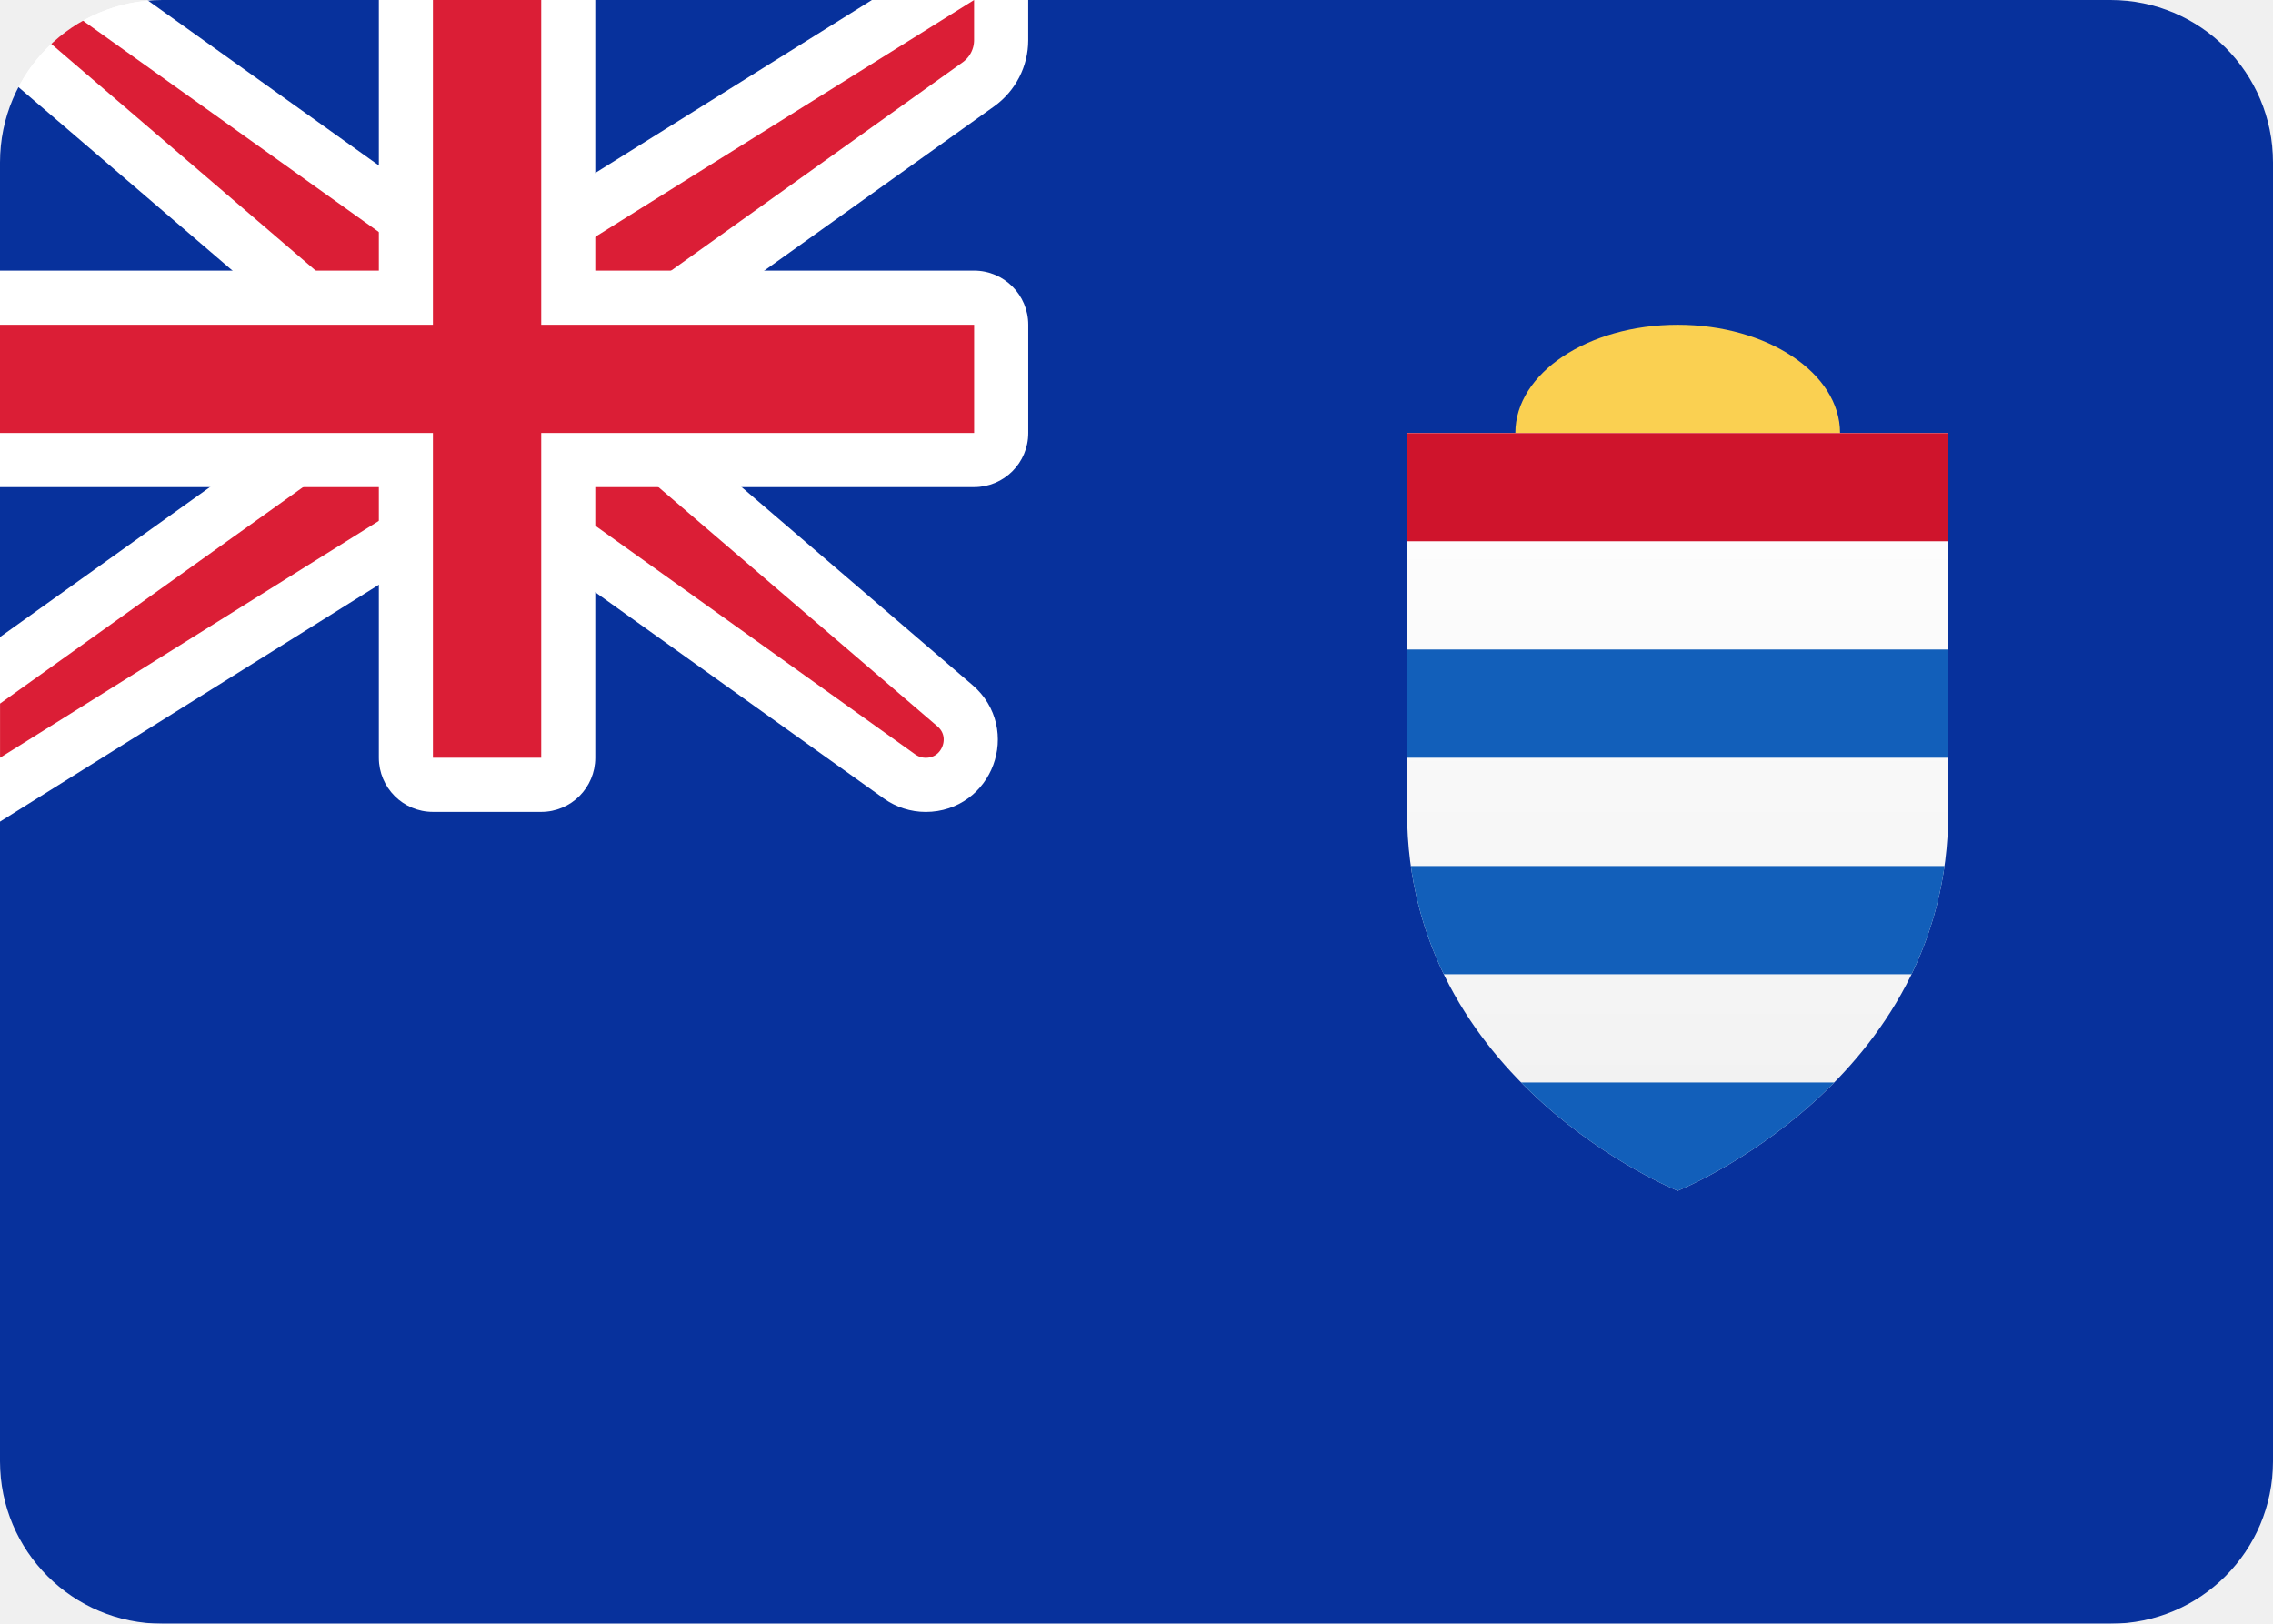
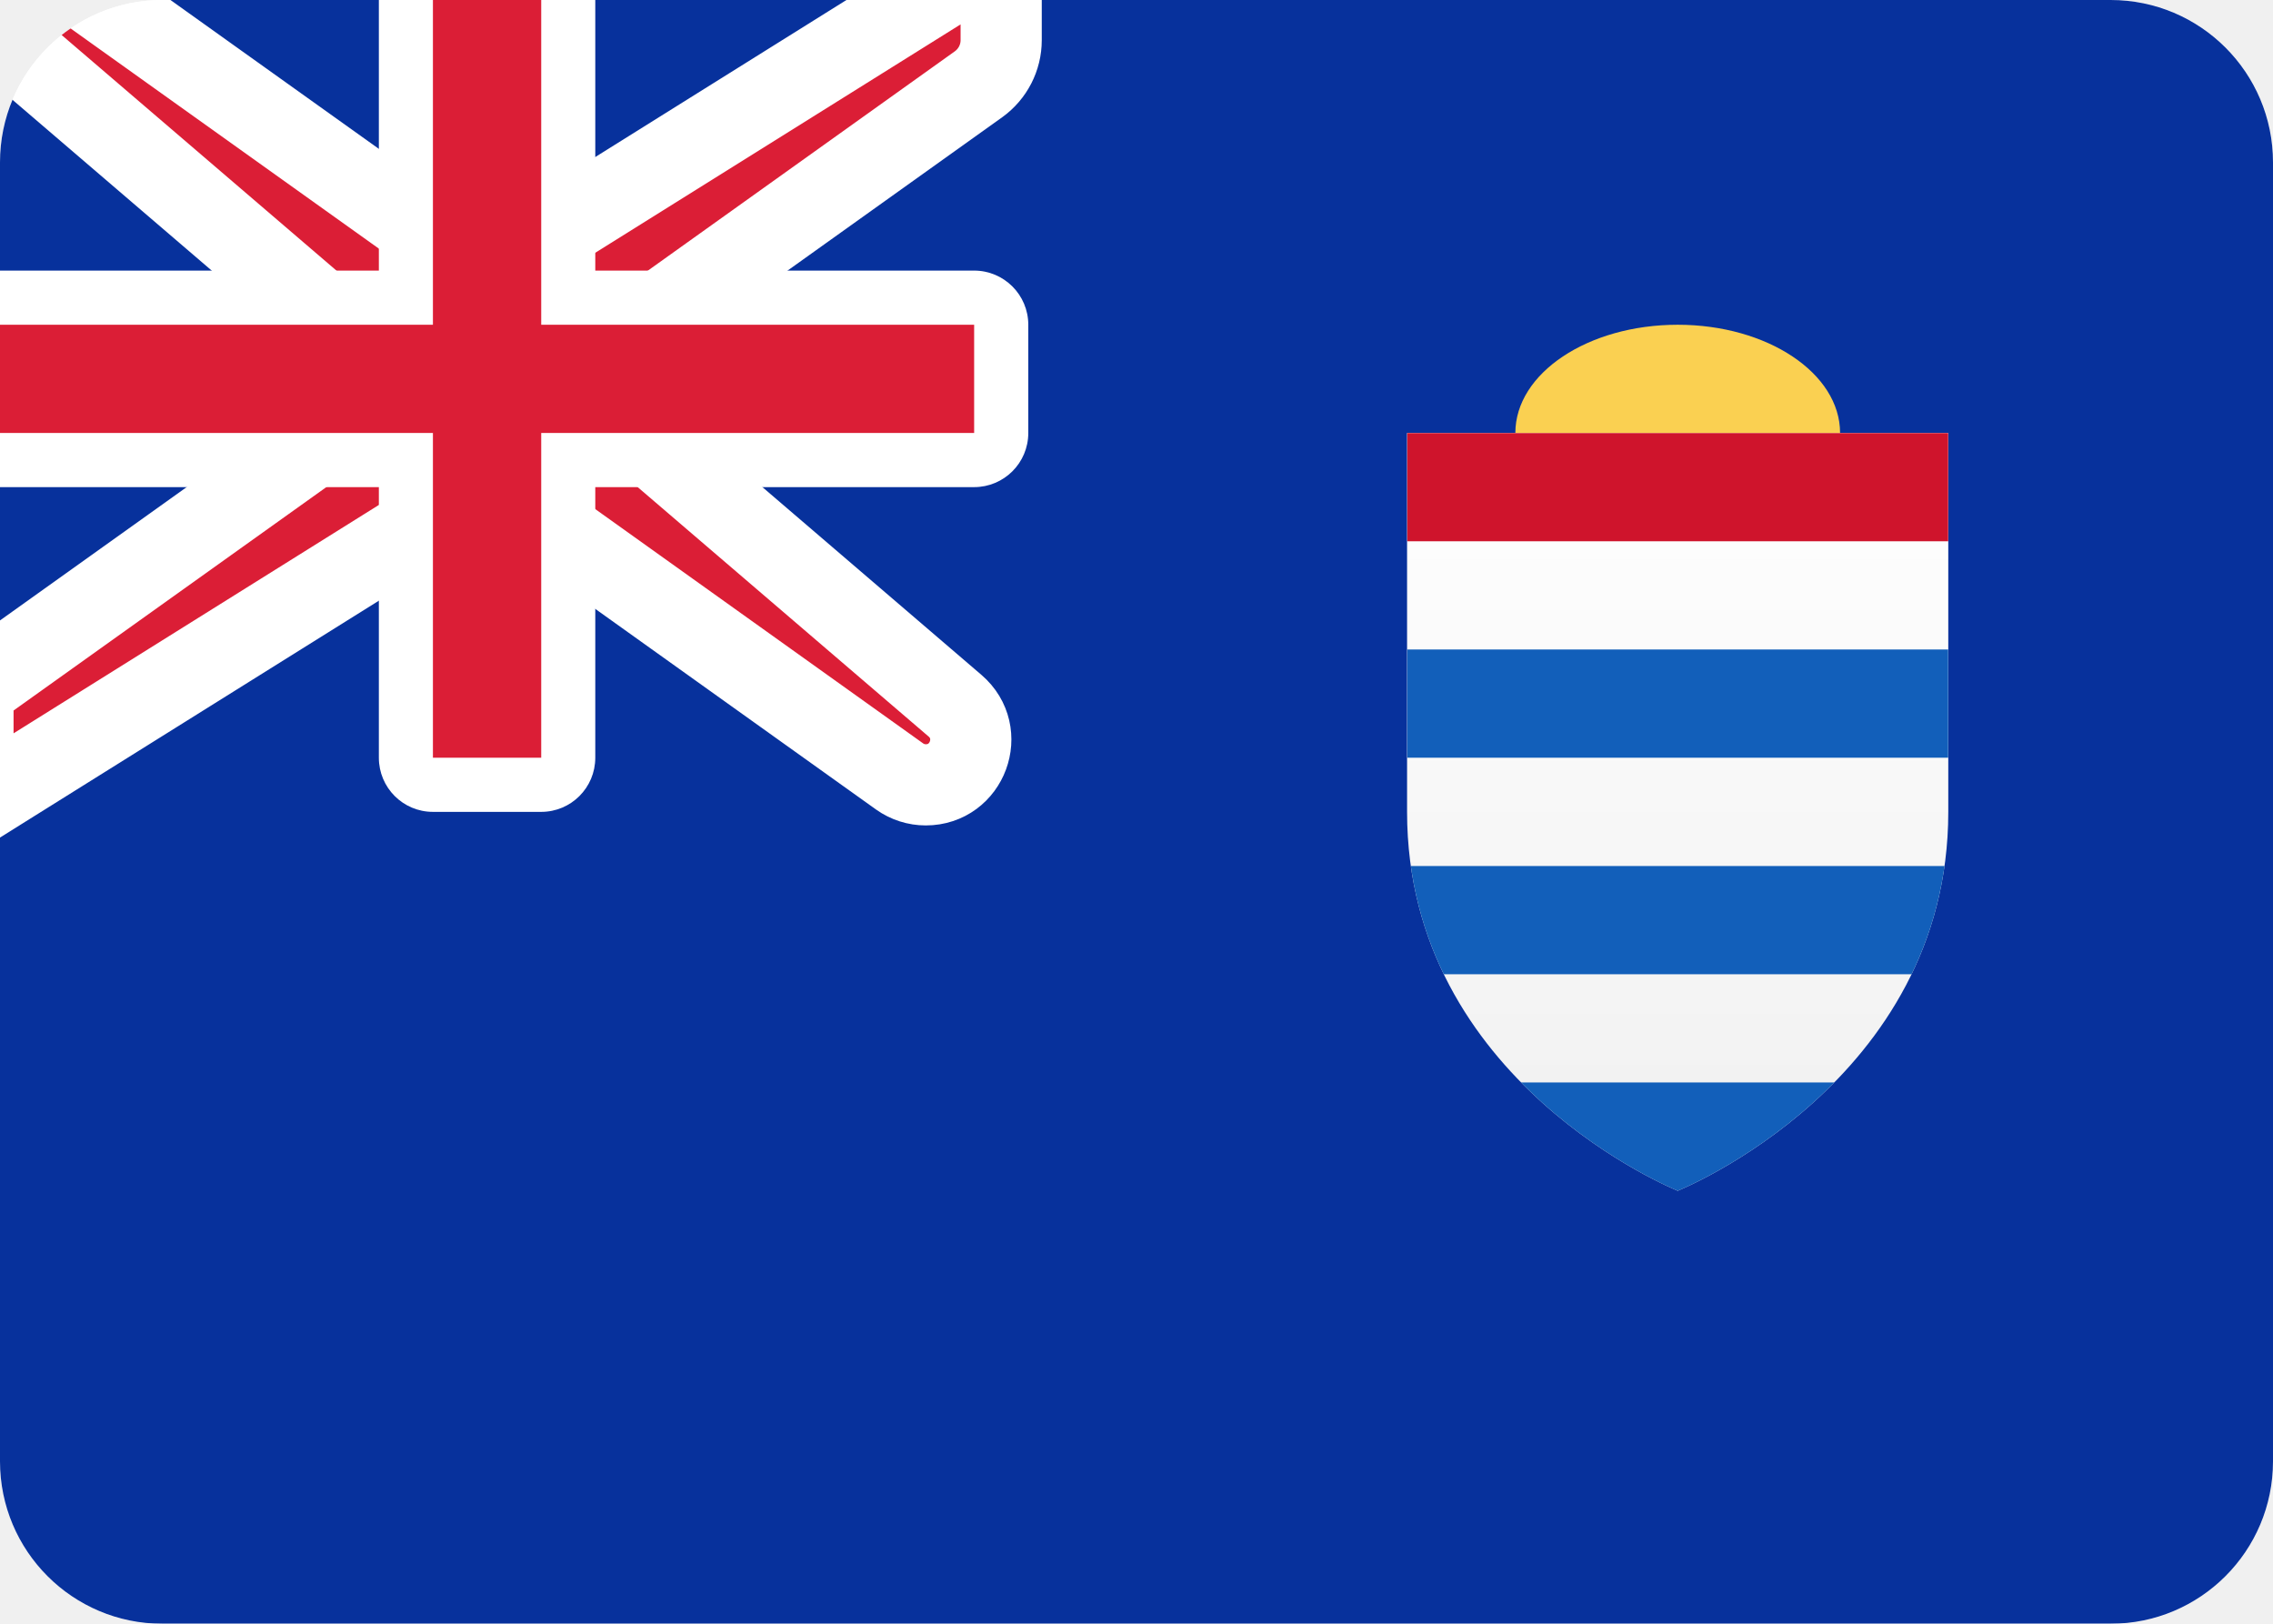
<svg xmlns="http://www.w3.org/2000/svg" width="28" height="20" viewBox="0 0 28 20" fill="none">
  <rect width="28" height="20" rx="2" fill="white" />
  <mask id="mask0" style="mask-type:alpha" maskUnits="userSpaceOnUse" x="0" y="0" width="28" height="20">
    <rect width="28" height="20" rx="2" fill="white" />
  </mask>
  <g mask="url(#mask0)">
    <rect width="28" height="20" fill="#07319C" />
    <path fill-rule="evenodd" clip-rule="evenodd" d="M20.667 6.667C21.771 6.667 22.667 6.07 22.667 5.333C22.667 4.597 21.771 4 20.667 4C19.562 4 18.667 4.597 18.667 5.333C18.667 6.07 19.562 6.667 20.667 6.667Z" fill="#FAD051" />
    <path fill-rule="evenodd" clip-rule="evenodd" d="M17.333 10C17.333 8 17.333 5.333 17.333 5.333H24C24 5.333 24 8 24 10C24 13.334 20.667 14.667 20.667 14.667C20.667 14.667 17.333 13.334 17.333 10Z" fill="url(#paint0_linear)" />
    <mask id="mask1" style="mask-type:alpha" maskUnits="userSpaceOnUse" x="17" y="5" width="7" height="10">
      <path fill-rule="evenodd" clip-rule="evenodd" d="M17.333 10C17.333 8 17.333 5.333 17.333 5.333H24C24 5.333 24 8 24 10C24 13.334 20.667 14.667 20.667 14.667C20.667 14.667 17.333 13.334 17.333 10Z" fill="white" />
    </mask>
    <g mask="url(#mask1)">
      <path fill-rule="evenodd" clip-rule="evenodd" d="M17.333 5.333H24V6.667H21.333H20H17.333V5.333Z" fill="#CF142C" />
      <path fill-rule="evenodd" clip-rule="evenodd" d="M24 8H17.333V9.333H20H21.333H24V8ZM17.333 10.667H24V12H21.333H20H17.333V10.667ZM17.333 13.333H24V14.667H21.333H20H17.333V13.333Z" fill="#125FBA" />
    </g>
-     <path d="M0 -0.333H-0.901L-0.217 0.253L4.333 4.153V5.162L-0.194 8.395L-0.333 8.495V8.667V9.333V9.935L0.177 9.616L5.429 6.333H6.56L11.082 9.564C11.176 9.631 11.289 9.667 11.404 9.667C11.918 9.667 12.155 9.027 11.764 8.692L7.667 5.18V4.172L12.054 1.038C12.229 0.912 12.333 0.71 12.333 0.495V0V-0.601L11.823 -0.283L6.571 3H5.44L0.86 -0.271L0.773 -0.333H0.667H0Z" fill="#DB1E36" stroke="white" stroke-width="0.667" />
+     <path d="M0 -0.333H-0.901L-0.217 0.253L4.333 4.153V5.162L-0.194 8.395L-0.333 8.495V8.667V9.333V9.935L0.177 9.616L5.429 6.333H6.56L11.082 9.564C11.176 9.631 11.289 9.667 11.404 9.667C11.918 9.667 12.155 9.027 11.764 8.692L7.667 5.18V4.172L12.054 1.038C12.229 0.912 12.333 0.71 12.333 0.495V0V-0.601L11.823 -0.283L6.571 3H5.44L0.86 -0.271L0.773 -0.333H0.667H0Z" fill="#DB1E36" stroke="white" strokeWidth="0.667" />
    <path fill-rule="evenodd" clip-rule="evenodd" d="M0 3.333V6H4.667V9.333C4.667 9.702 4.965 10 5.333 10H6.667C7.035 10 7.333 9.702 7.333 9.333V6H12C12.368 6 12.667 5.702 12.667 5.333V4C12.667 3.632 12.368 3.333 12 3.333H7.333V0H4.667V3.333H0Z" fill="white" />
    <path fill-rule="evenodd" clip-rule="evenodd" d="M0 4H5.333V3.333V0H6.667V3.333V4H12V5.333H6.667V6V9.333H5.333V6V5.333H0V4Z" fill="#DB1E36" />
  </g>
  <defs>
    <linearGradient id="paint0_linear" x1="17.333" y1="5.333" x2="17.333" y2="14.667" gradientUnits="userSpaceOnUse">
      <stop stop-color="white" />
      <stop offset="1" stop-color="#F0F0F0" />
    </linearGradient>
  </defs>
</svg>
